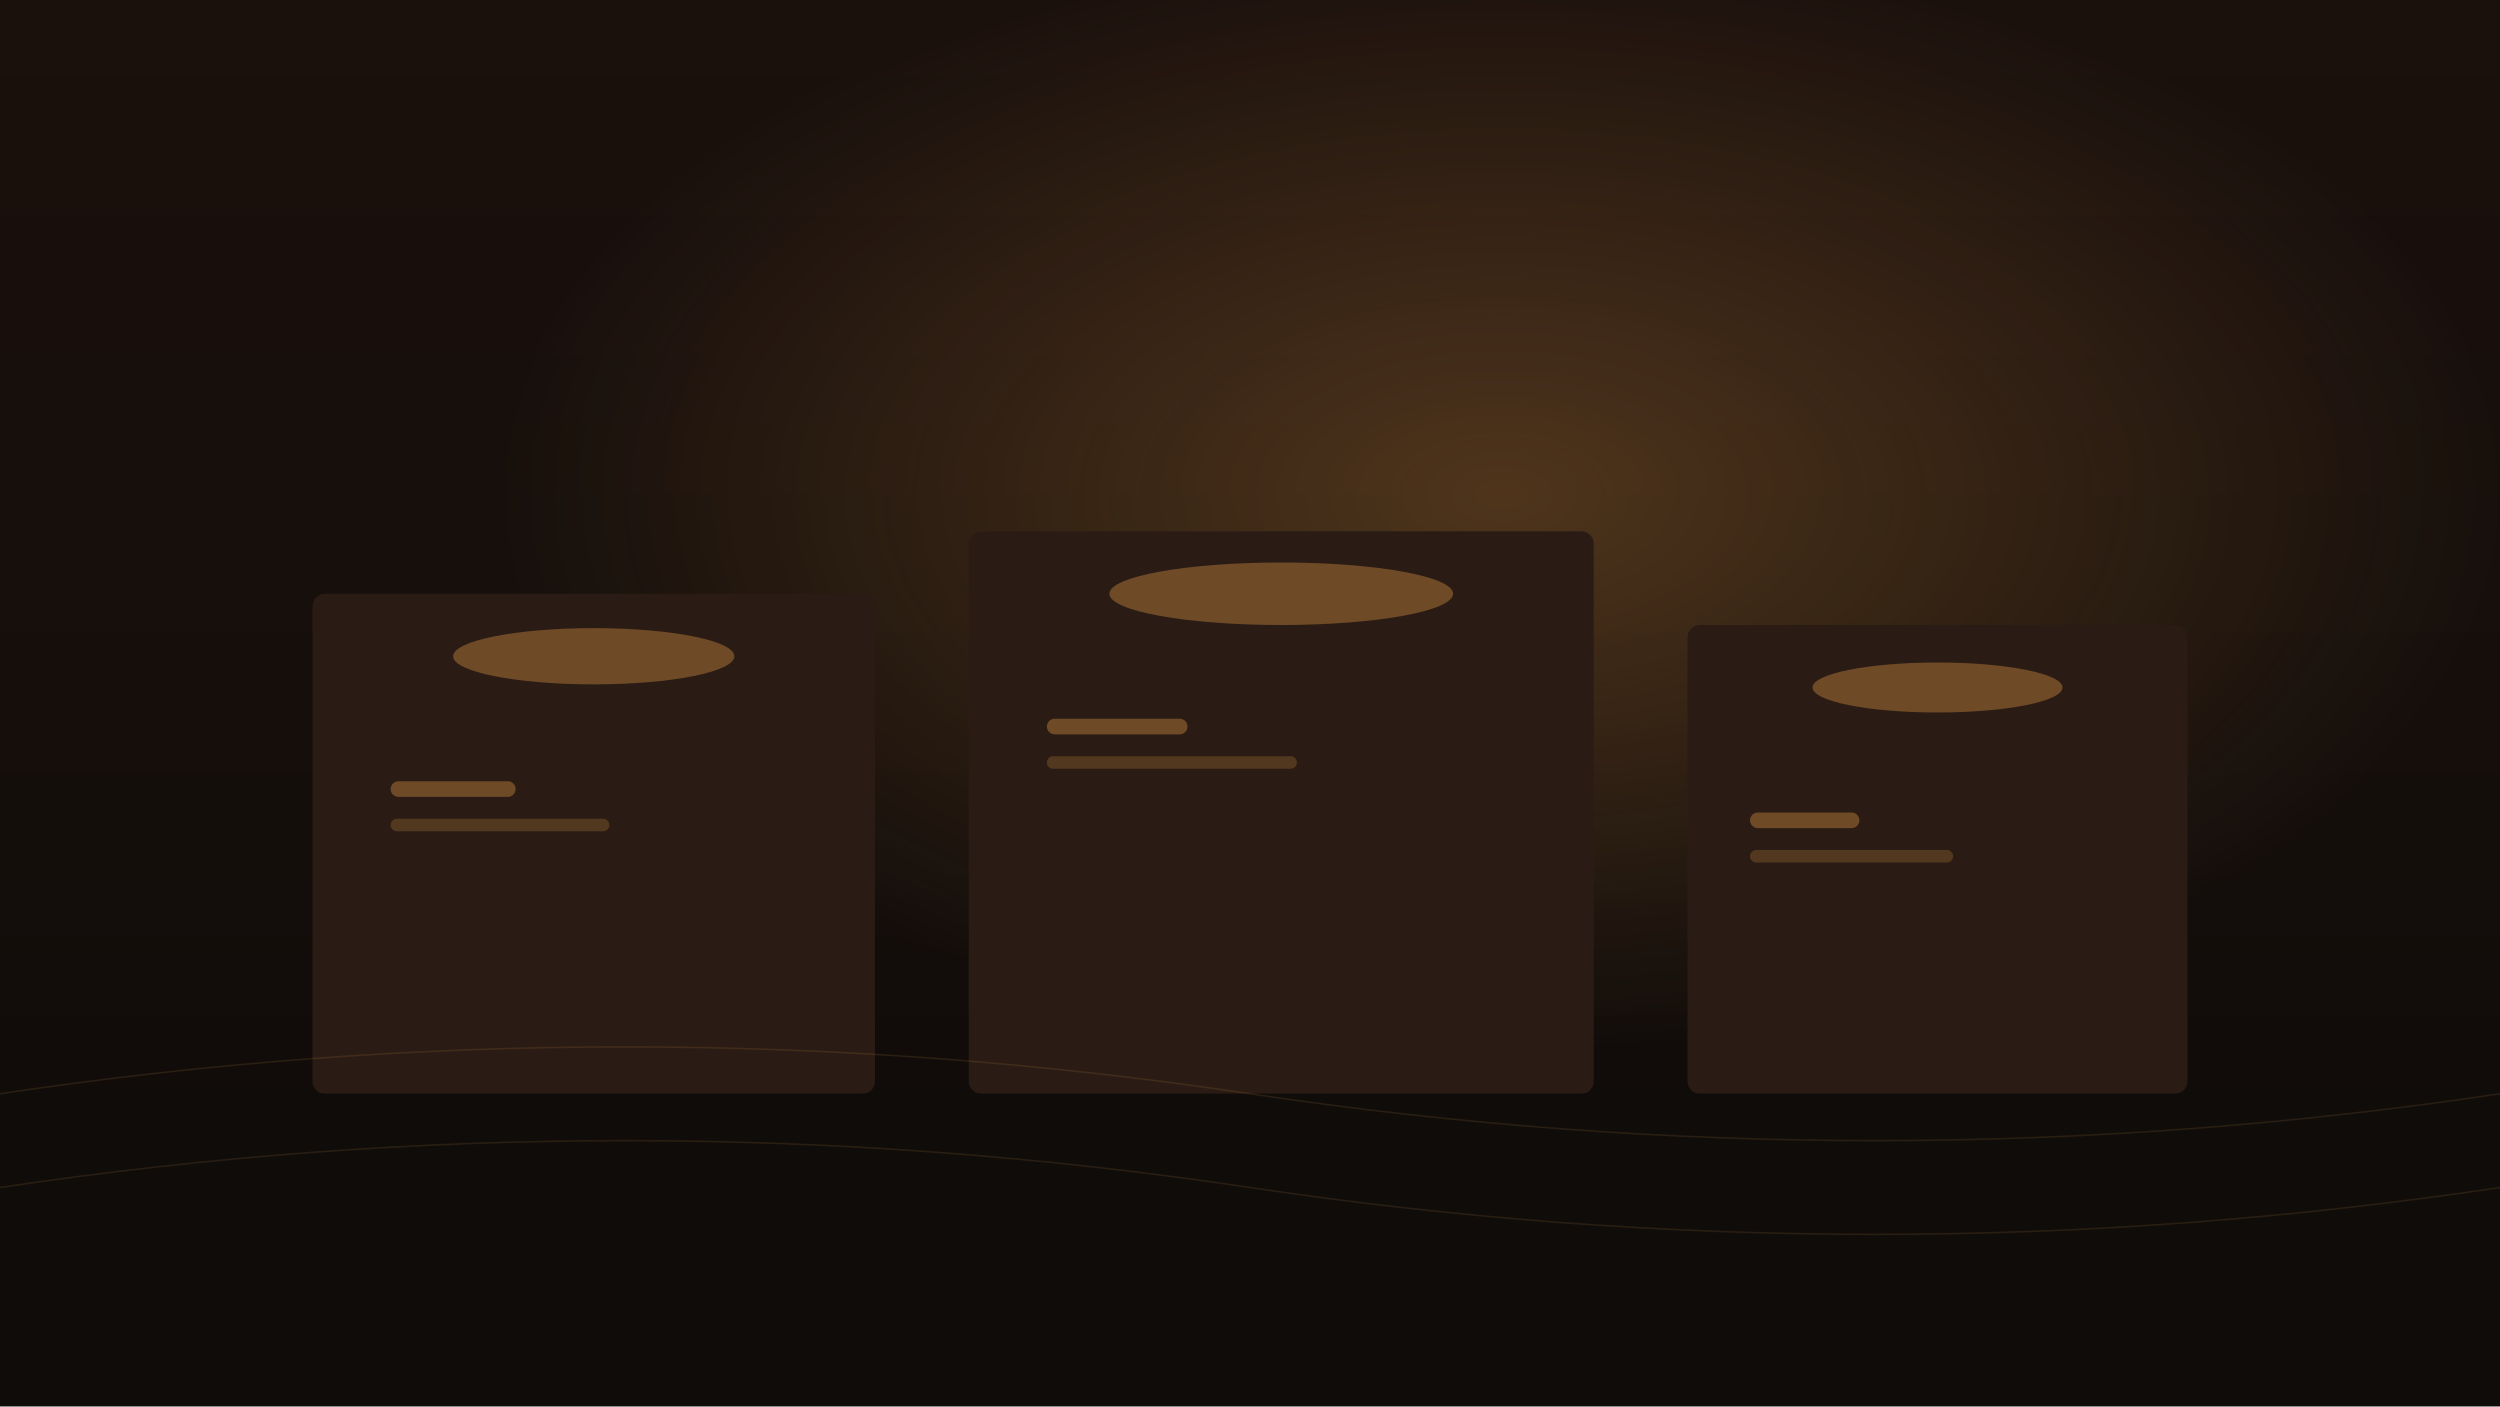
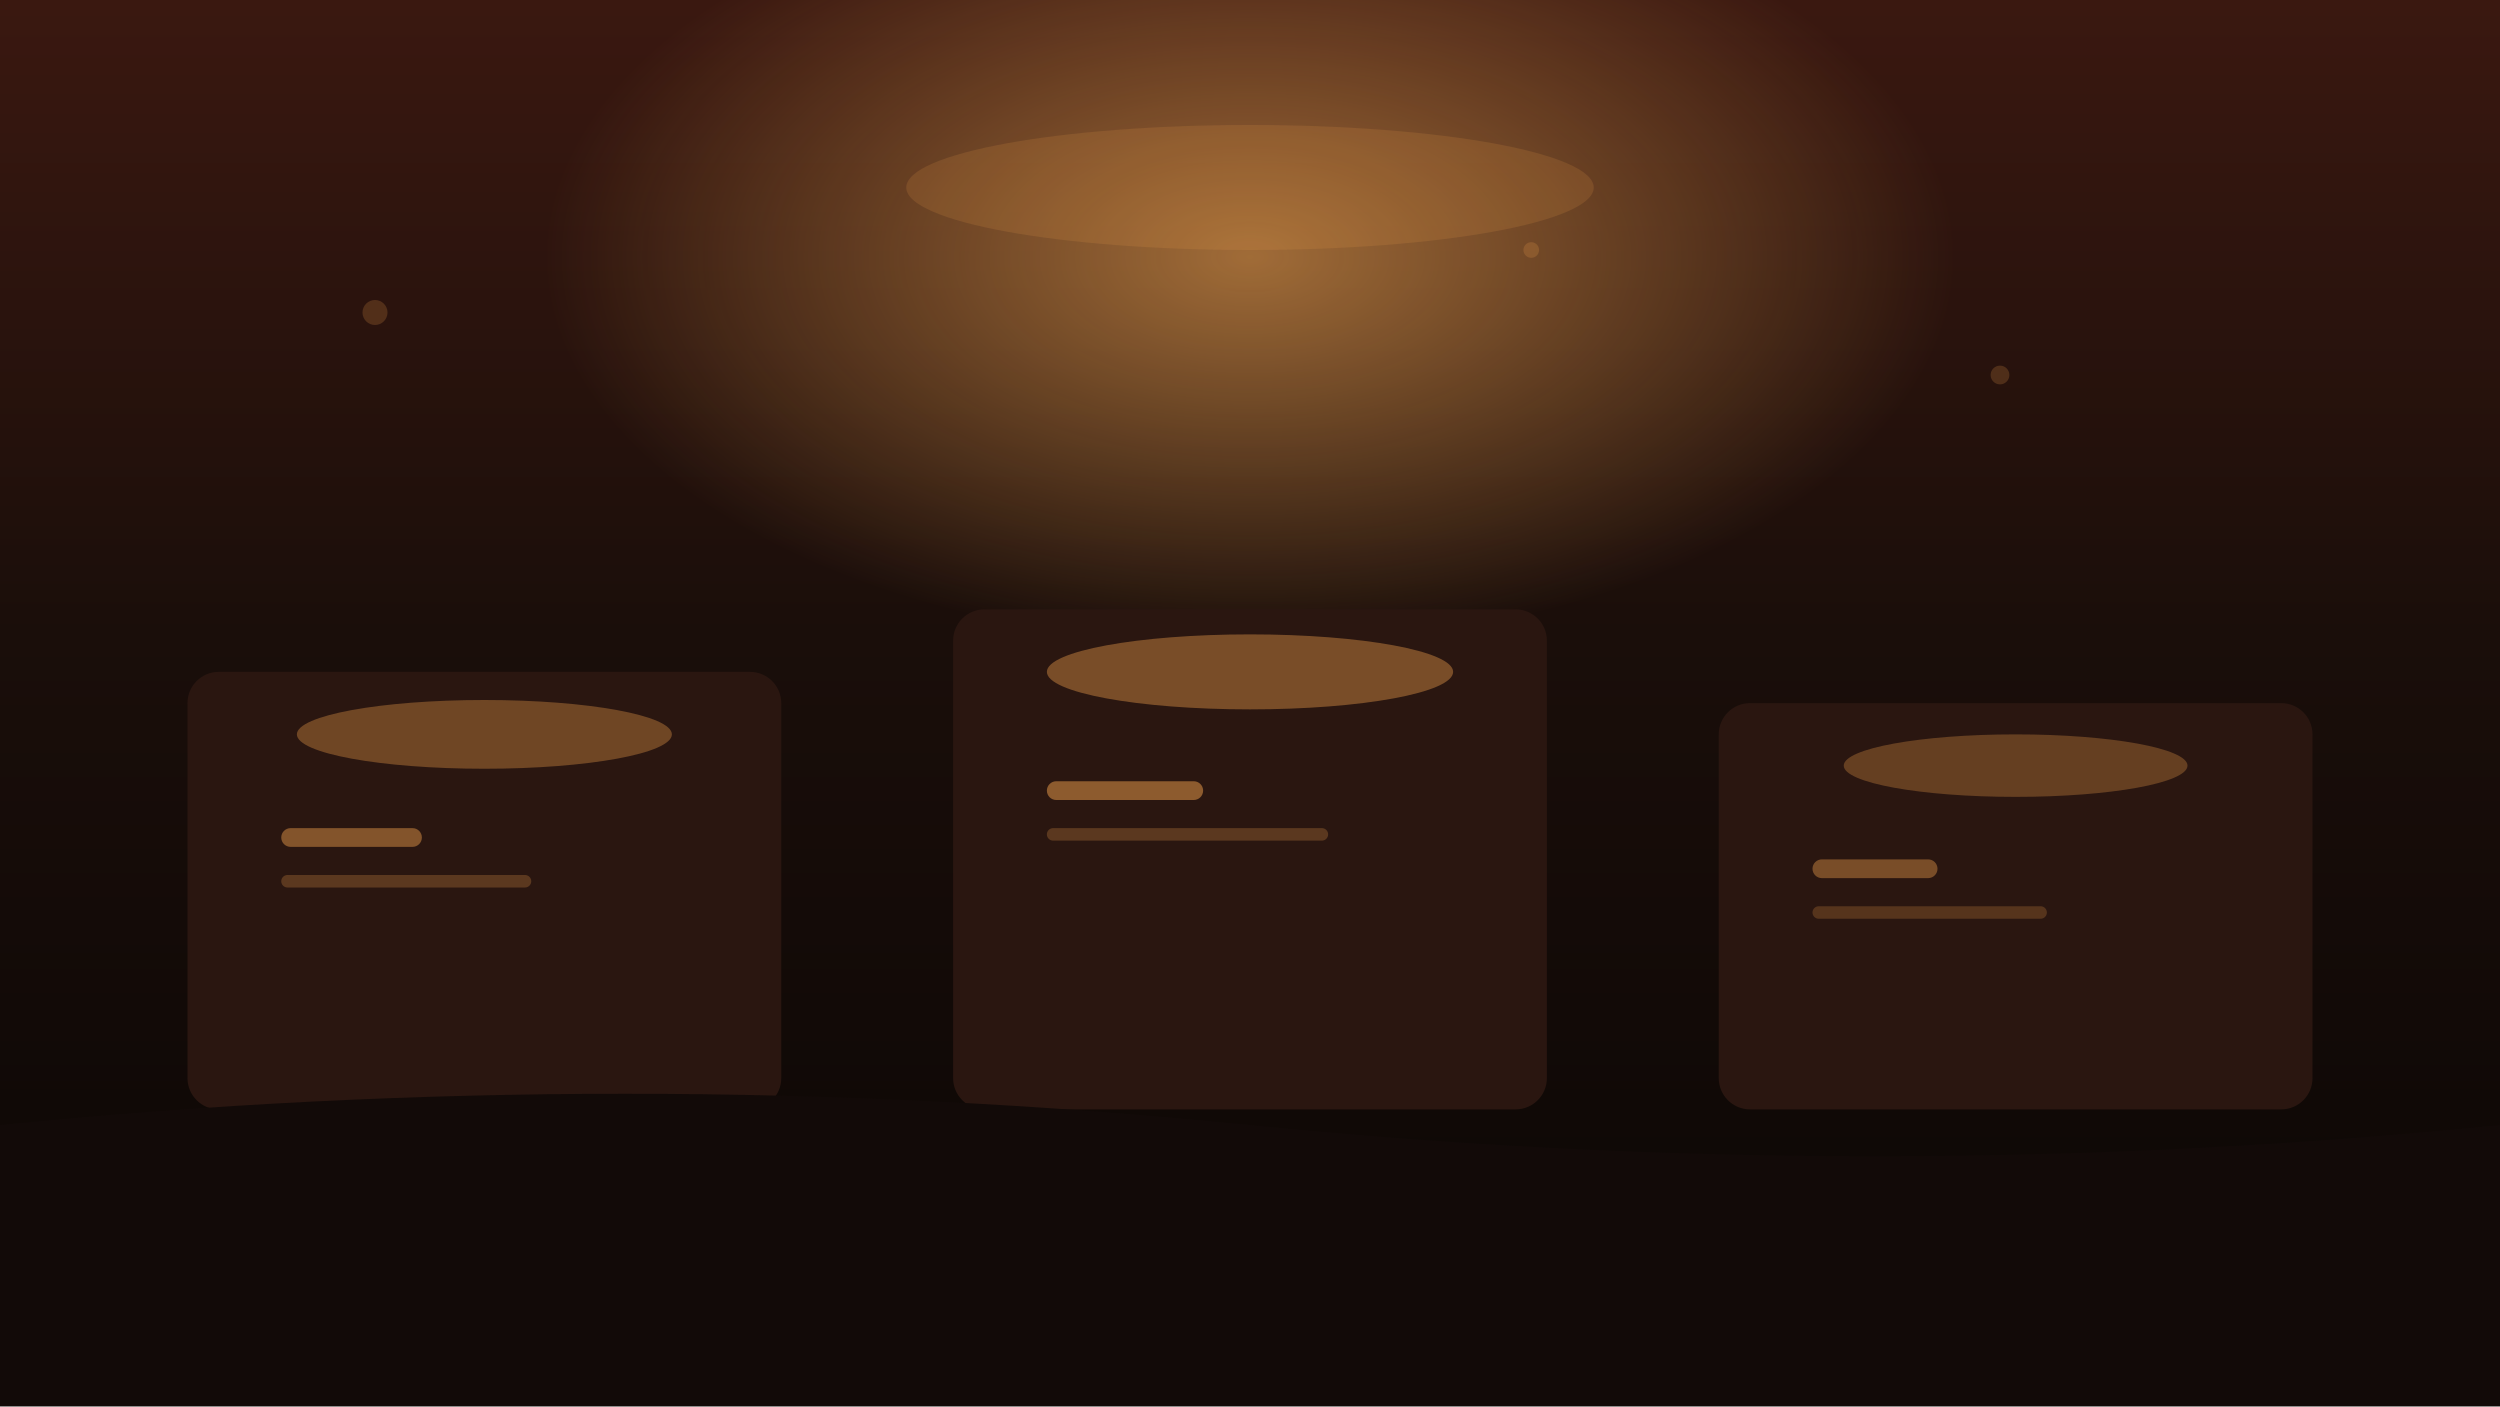
<svg xmlns="http://www.w3.org/2000/svg" viewBox="0 0 1600 900" preserveAspectRatio="xMidYMid slice">
  <defs>
-     <linearGradient id="warm" x1="0" y1="0" x2="0" y2="1">
-       <stop offset="0%" stop-color="#1a100c" />
-       <stop offset="60%" stop-color="#140e0b" />
-       <stop offset="100%" stop-color="#0c0908" />
+     <linearGradient id="fnbSky" x1="0" y1="0" x2="0" y2="1">
+       <stop offset="0%" stop-color="#3a1810" />
+       <stop offset="45%" stop-color="#1a0e0a" />
+       <stop offset="100%" stop-color="#0a0604" />
    </linearGradient>
-     <radialGradient id="amber" cx="60%" cy="35%" r="40%">
-       <stop offset="0%" stop-color="#f0a04b" stop-opacity=".26" />
-       <stop offset="100%" stop-color="#f0a04b" stop-opacity="0" />
+     <radialGradient id="lamp" cx="50%" cy="18%" r="28%">
+       <stop offset="0%" stop-color="#ffb45a" stop-opacity=".55" />
+       <stop offset="100%" stop-color="#ffb45a" stop-opacity="0" />
    </radialGradient>
  </defs>
-   <rect width="1600" height="900" fill="url(#warm)" />
-   <rect width="1600" height="900" fill="url(#amber)" />
-   <g fill="#2a1c14">
-     <rect x="200" y="380" width="360" height="320" rx="8" />
-     <rect x="620" y="340" width="400" height="360" rx="8" />
-     <rect x="1080" y="400" width="320" height="300" rx="8" />
+   <rect width="1600" height="900" fill="url(#fnbSky)" />
+   <rect width="1600" height="900" fill="url(#lamp)" />
+   <ellipse cx="800" cy="120" rx="220" ry="40" fill="#f0a04b" opacity=".15" />
+   <g fill="#2a1610">
+     <rect x="120" y="430" width="380" height="280" rx="20" />
+     <rect x="610" y="390" width="380" height="320" rx="20" />
+     <rect x="1100" y="450" width="380" height="260" rx="20" />
  </g>
-   <g fill="#f0a04b" opacity=".35">
-     <ellipse cx="380" cy="420" rx="90" ry="18" />
-     <ellipse cx="820" cy="380" rx="110" ry="20" />
-     <ellipse cx="1240" cy="440" rx="80" ry="16" />
-     <rect x="250" y="500" width="80" height="10" rx="5" />
-     <rect x="250" y="524" width="140" height="8" rx="4" opacity=".6" />
-     <rect x="670" y="460" width="90" height="10" rx="5" />
-     <rect x="670" y="484" width="160" height="8" rx="4" opacity=".6" />
-     <rect x="1120" y="520" width="70" height="10" rx="5" />
-     <rect x="1120" y="544" width="130" height="8" rx="4" opacity=".6" />
+   <g fill="#f0a04b">
+     <ellipse cx="310" cy="470" rx="120" ry="22" opacity=".35" />
+     <ellipse cx="800" cy="430" rx="130" ry="24" opacity=".4" />
+     <ellipse cx="1290" cy="490" rx="110" ry="20" opacity=".3" />
+     <rect x="180" y="530" width="90" height="12" rx="6" opacity=".45" />
+     <rect x="180" y="560" width="160" height="8" rx="4" opacity=".25" />
+     <rect x="670" y="500" width="100" height="12" rx="6" opacity=".5" />
+     <rect x="670" y="530" width="180" height="8" rx="4" opacity=".25" />
+     <rect x="1160" y="550" width="80" height="12" rx="6" opacity=".4" />
+     <rect x="1160" y="580" width="150" height="8" rx="4" opacity=".22" />
  </g>
-   <rect y="700" width="1600" height="200" fill="#100c0a" />
-   <g stroke="#f0a04b" stroke-opacity=".12" fill="none">
-     <path d="M0 700 Q400 640 800 700 T1600 700" />
-     <path d="M0 760 Q400 700 800 760 T1600 760" />
+   <path d="M0 720 Q400 680 800 720 T1600 720 V900 H0 Z" fill="#120a08" />
+   <g fill="#f0a04b" opacity=".2">
+     <circle cx="240" cy="200" r="8" />
+     <circle cx="1280" cy="240" r="6" />
+     <circle cx="980" cy="160" r="5" />
  </g>
</svg>
